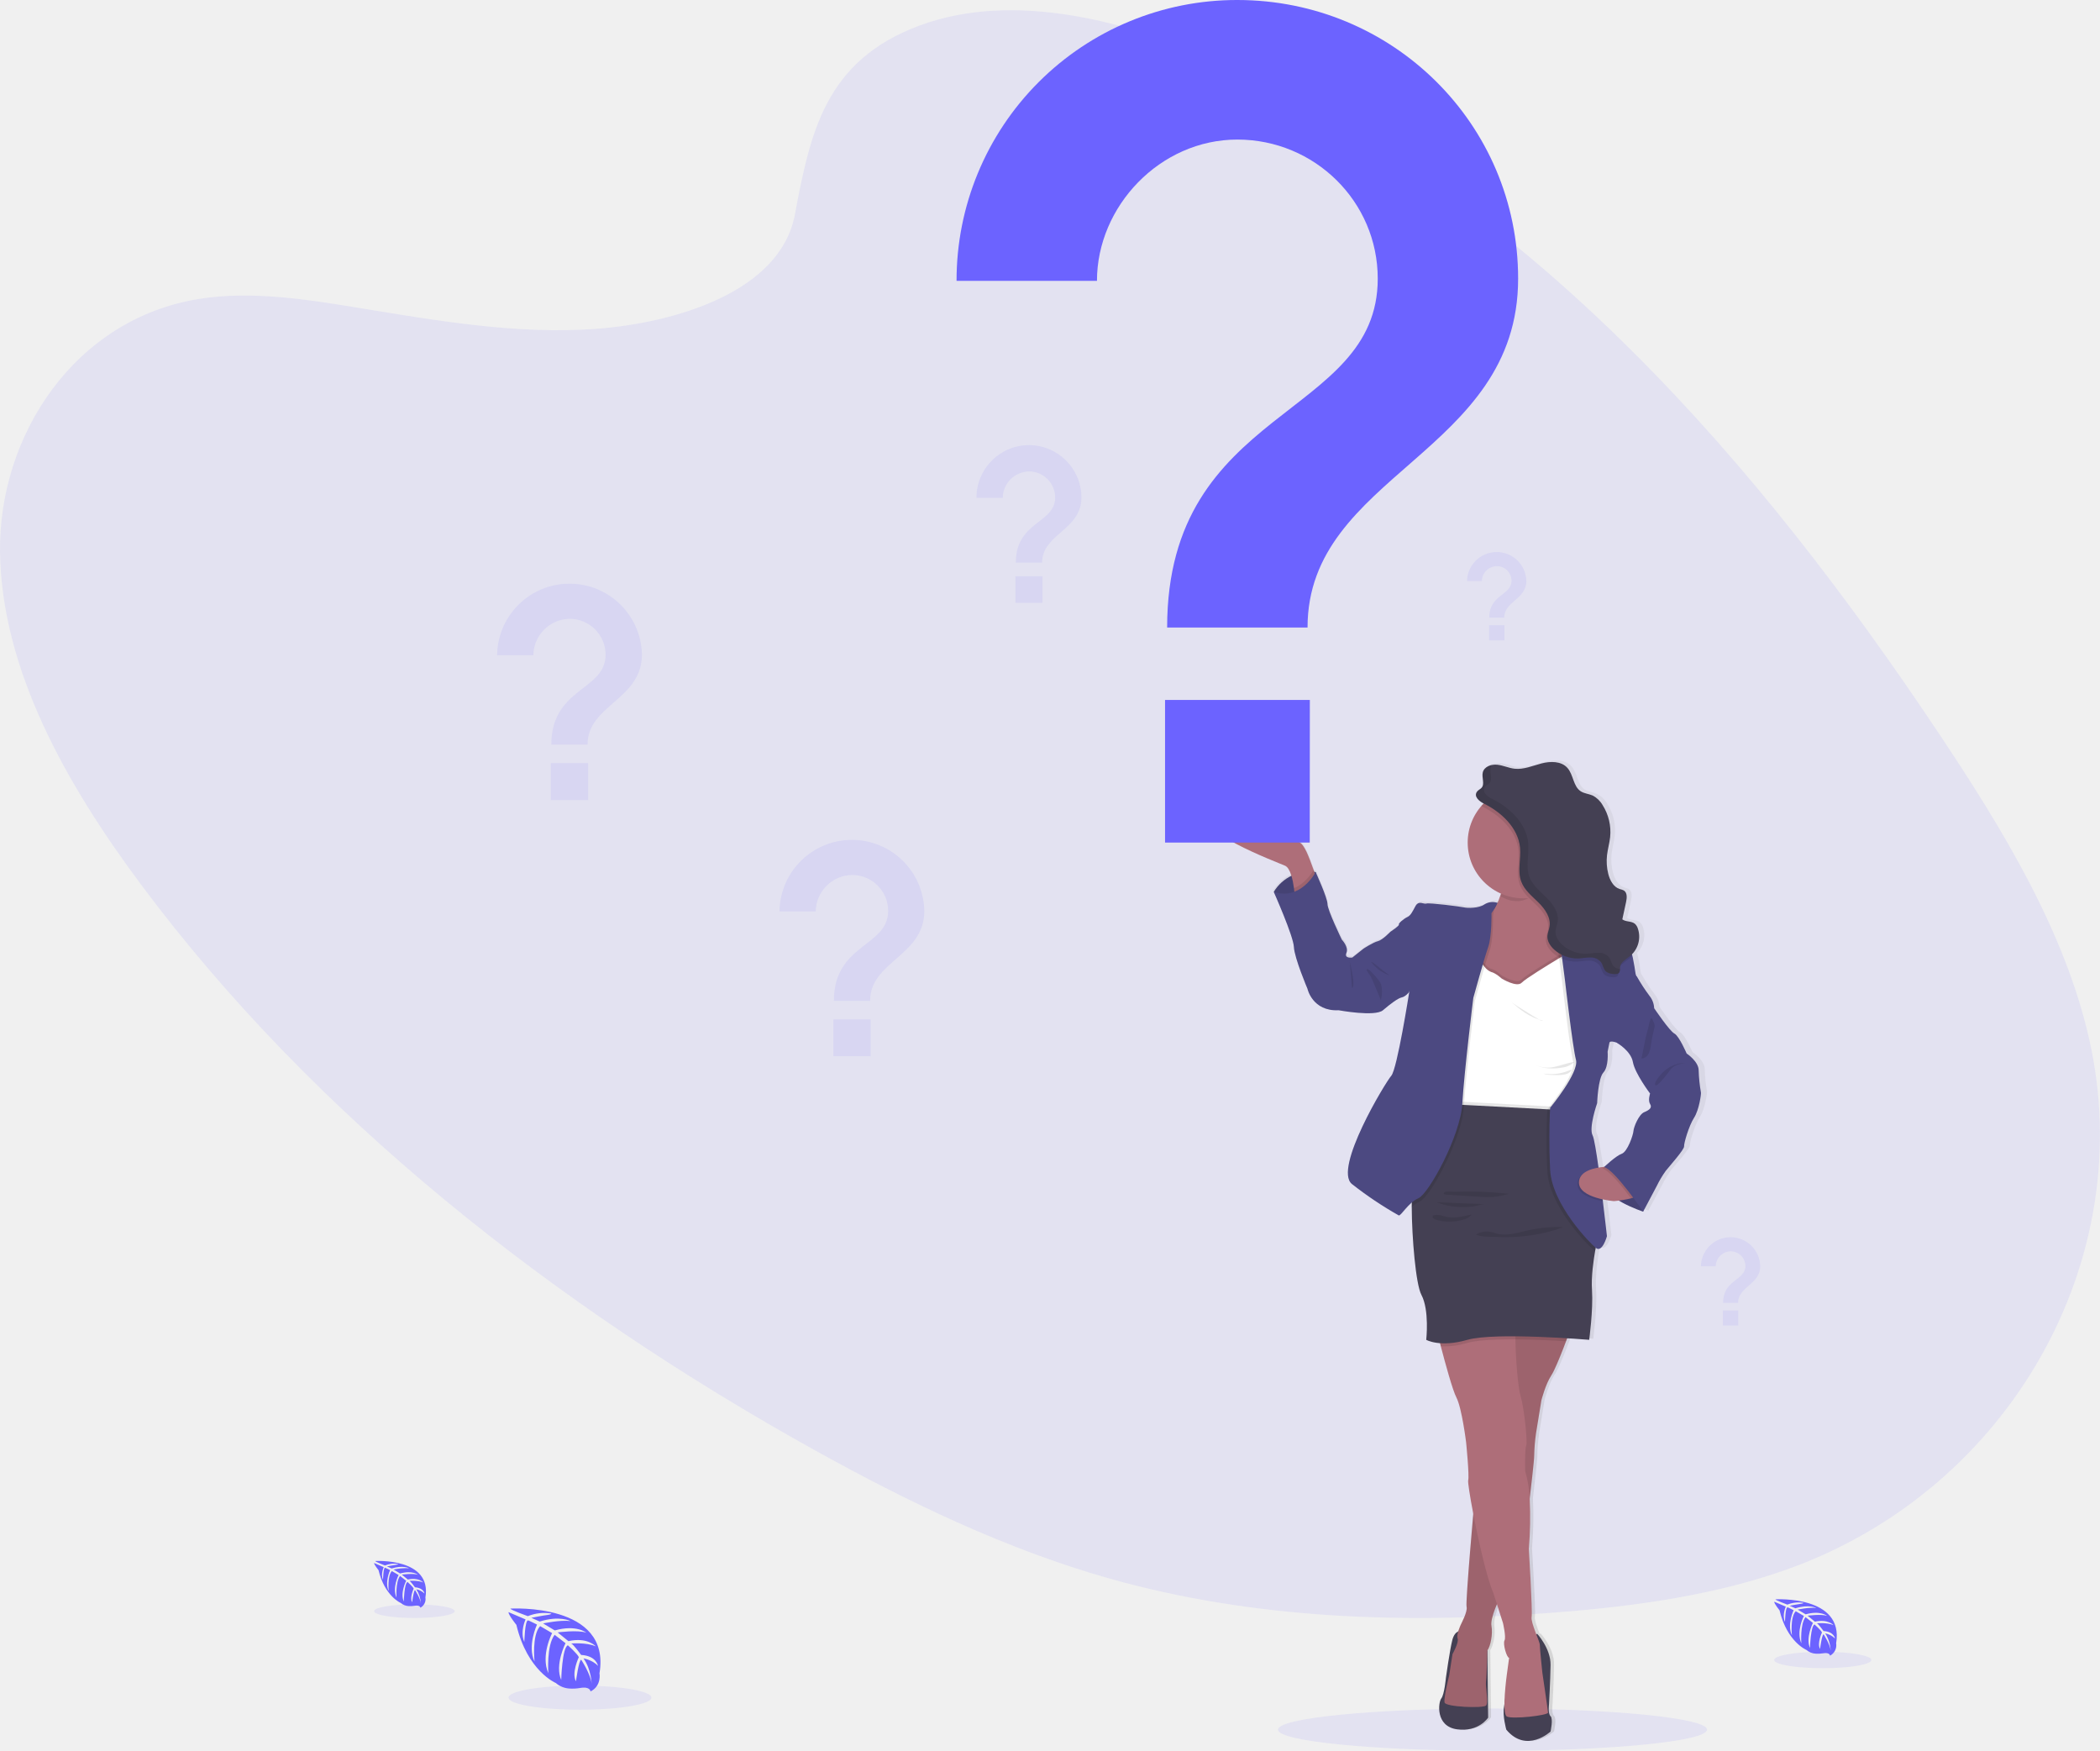
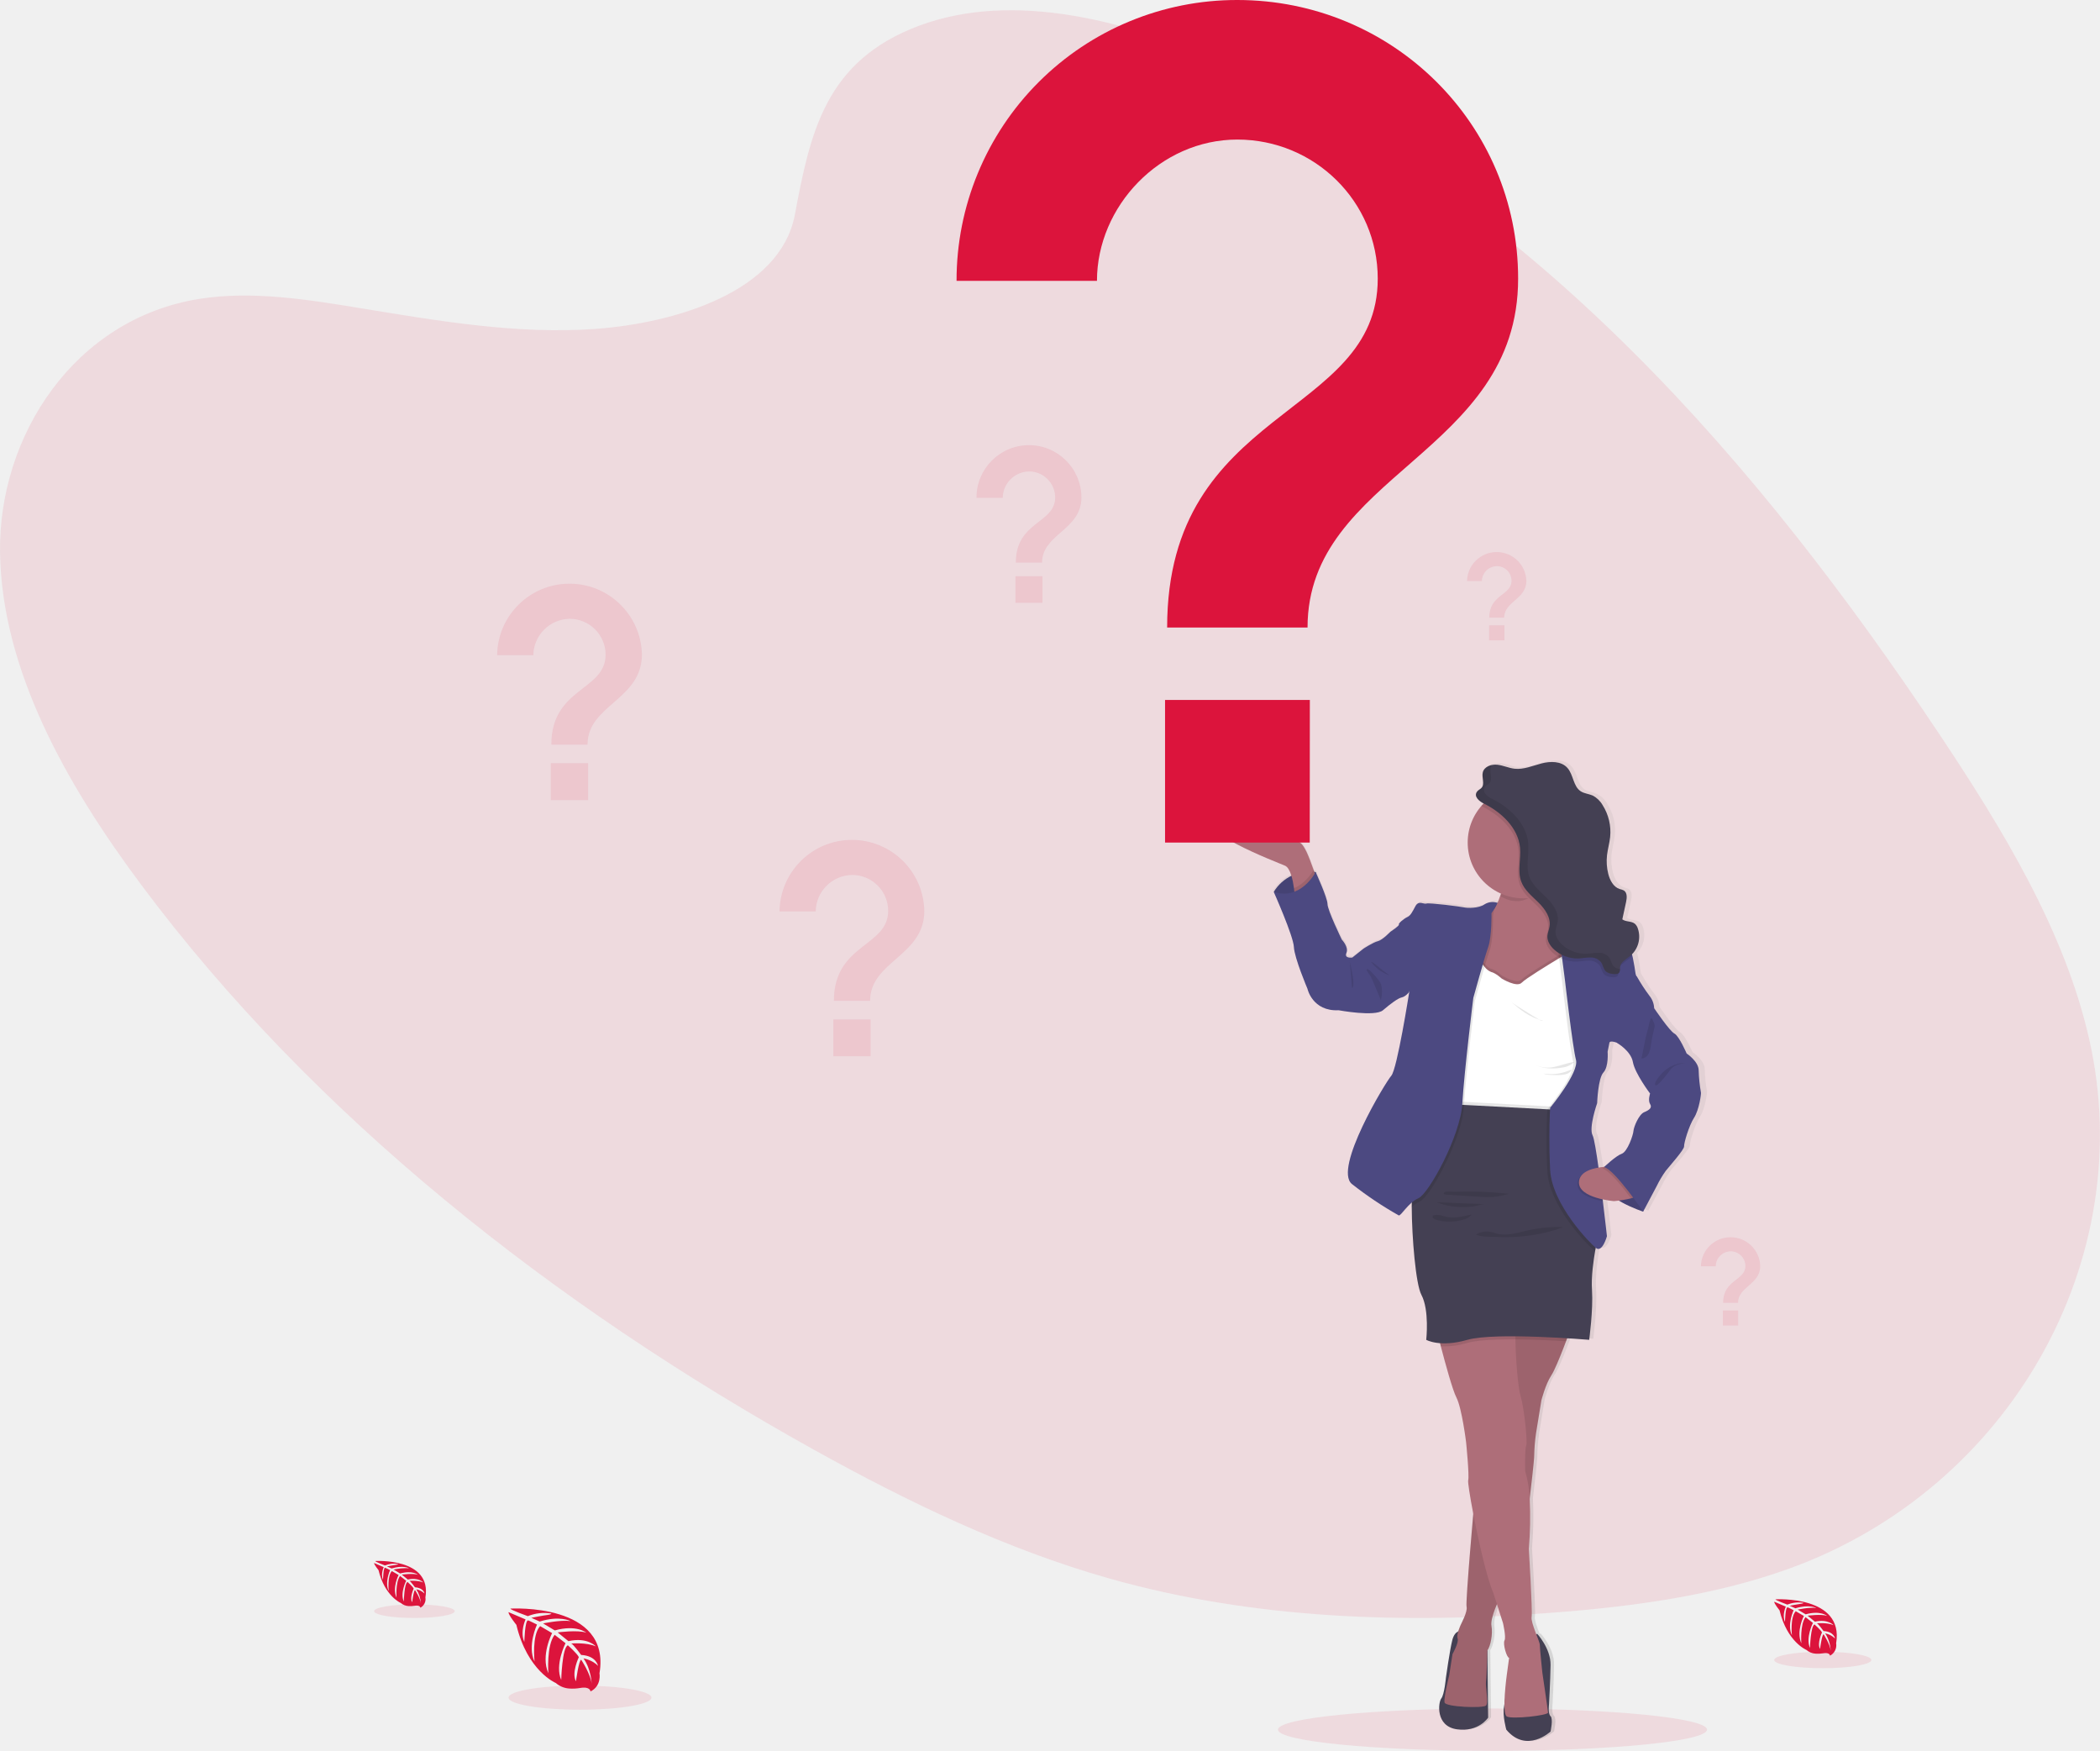
<svg xmlns="http://www.w3.org/2000/svg" id="869a981d-5394-490d-9104-6940aaebaf2b" data-name="Layer 1" width="1003.92" height="836.78" viewBox="0 0 1003.92 836.78">
  <defs>
    <linearGradient id="aaa84376-7da2-49a5-964f-b58018dda0eb" x1="795.24" y1="863.66" x2="795.24" y2="394.91" gradientUnits="userSpaceOnUse">
      <stop offset="0" stop-color="gray" stop-opacity="0.25" />
      <stop offset="0.54" stop-color="gray" stop-opacity="0.12" />
      <stop offset="1" stop-color="gray" stop-opacity="0.1" />
    </linearGradient>
  </defs>
-   <ellipse cx="713.5" cy="826.66" rx="102.56" ry="10.11" fill="#6c63ff" opacity="0.1" />
-   <path d="M537.57,43.85c45.17-16.79,100.16-2.35,147.12,18.71C832.18,128.72,939.63,254.31,1025,382.26c30.91,46.33,60.27,94.7,71.89,146.42,23.66,105.27-38.05,214.25-143,252.44-35.69,13-74.9,18.33-114.17,21.3-69.83,5.29-142.13,3.19-211.4-16.4-49.4-14-96.13-36.52-140.95-61.4C362.2,655.1,247.89,564.82,165.58,454.54c-36.1-48.37-66.64-102.9-67.52-158.71s35.49-111.89,95.33-121.38c24.74-3.92,50.91.16,76.44,4.36,37.59,6.19,75.69,12.7,112.85,10C421.07,186,471,171,478,134.35,485.41,95,492.46,60.62,537.57,43.85Z" transform="translate(-98.04 -31.61)" fill="#6c63ff" opacity="0.1" />
-   <path d="M342.06,800.42s48.26-2.91,42.57,30.91c0,0,1.13,6-4.29,8.69,0,0-.08-2.51-4.95-1.66a21.8,21.8,0,0,1-5.24.26,10.93,10.93,0,0,1-6.41-2.65h0s-13.57-5.6-18.84-27.78c0,0-3.91-4.83-3.75-6.08l8.14,3.48s-2.78,5.88-.59,10.76c0,0,.26-10.54,1.83-10.3.31.05,4.23,2,4.23,2s-4.79,10.23-1.18,17.67c0,0-1.37-12.61,2.67-16.93l5.74,3.35s-5.6,10.57-1.8,19.19c0,0-1-13.23,3-18.38l5.2,4s-5.26,10.42-2.05,17.58c0,0,.41-15.41,3.17-16.57,0,0,4.55,4,5.24,5.66,0,0-3.6,7.56-1.37,11.55,0,0,1.37-10.26,2.5-10.31,0,0,4.52,6.8,5,11.46,0,0-.2-6.93-3.91-12.11,0,0,4.38.75,6.94,3.59,0,0-.71-4.81-8.05-5.23,0,0-3.74-5.15-4.75-5.47,0,0,7.31-.61,11.74,1.36,0,0-3.9-4.54-13.08-2.48l-5.13-4.18s9.63-1.32,13.7.14c0,0-4.69-4-15.08-1.09l-5.58-3.34s8.2-1.77,13.09-1.13c0,0-5.16-2.78-14.73.23l-4-1.79s6-1.18,7.77-1.37,1.85-.67,1.85-.67a20.82,20.82,0,0,0-11.29,1.25S341.91,801,342.06,800.42Z" transform="translate(-98.04 -31.61)" fill="#6c63ff" />
-   <ellipse cx="277.26" cy="811.36" rx="34.16" ry="5.77" fill="#6c63ff" opacity="0.1" />
-   <path d="M277.41,777.67s27.21-1.64,24,17.43A4.63,4.63,0,0,1,299,800s-.05-1.41-2.79-.93a12.13,12.13,0,0,1-2.95.14,6.06,6.06,0,0,1-3.62-1.49h0S282,794.55,279,782.05c0,0-2.2-2.73-2.12-3.43l4.6,2s-1.57,3.32-.34,6.07c0,0,.15-5.95,1-5.81.18,0,2.39,1.15,2.39,1.15s-2.7,5.77-.66,10c0,0-.78-7.11,1.5-9.55l3.23,1.89s-3.15,6-1,10.82c0,0-.55-7.46,1.69-10.36l2.93,2.28s-3,5.87-1.15,9.91c0,0,.23-8.69,1.79-9.34,0,0,2.56,2.26,2.95,3.19,0,0-2,4.26-.77,6.51,0,0,.77-5.78,1.41-5.81,0,0,2.55,3.83,2.81,6.46a14,14,0,0,0-2.2-6.83,7.63,7.63,0,0,1,3.91,2s-.39-2.71-4.54-2.95c0,0-2.11-2.91-2.67-3.08,0,0,4.12-.35,6.62.76,0,0-2.2-2.56-7.38-1.4l-2.89-2.36s5.43-.74,7.73.08c0,0-2.65-2.26-8.51-.61l-3.14-1.89a28.57,28.57,0,0,1,7.37-.63s-2.9-1.57-8.3.13l-2.25-1s3.39-.67,4.38-.77,1.05-.38,1.05-.38a11.79,11.79,0,0,0-6.37.71S277.33,778,277.41,777.67Z" transform="translate(-98.04 -31.61)" fill="#6c63ff" />
-   <ellipse cx="198.11" cy="770.04" rx="19.26" ry="3.26" fill="#6c63ff" opacity="0.1" />
-   <path d="M946.82,796s32.85-2,29,21a5.64,5.64,0,0,1-2.92,5.92s-.06-1.71-3.37-1.13a14.81,14.81,0,0,1-3.57.17,7.35,7.35,0,0,1-4.36-1.8h0s-9.24-3.81-12.83-18.91c0,0-2.66-3.29-2.55-4.13l5.54,2.36s-1.89,4-.4,7.33c0,0,.18-7.18,1.24-7,.22,0,2.88,1.38,2.88,1.38s-3.26,7-.8,12c0,0-.93-8.58,1.82-11.52l3.9,2.27s-3.81,7.2-1.22,13.07c0,0-.67-9,2-12.51l3.54,2.76s-3.58,7.09-1.4,12c0,0,.29-10.48,2.17-11.28,0,0,3.09,2.73,3.56,3.85,0,0-2.45,5.15-.93,7.87,0,0,.93-7,1.7-7,0,0,3.08,4.63,3.4,7.8a16.81,16.81,0,0,0-2.65-8.24,9.29,9.29,0,0,1,4.72,2.44s-.48-3.27-5.49-3.56c0,0-2.54-3.51-3.22-3.72,0,0,5-.42,8,.92,0,0-2.66-3.08-8.91-1.68l-3.49-2.85s6.55-.9,9.33.09c0,0-3.2-2.73-10.27-.74l-3.8-2.27s5.58-1.2,8.91-.77c0,0-3.51-1.89-10,.16l-2.72-1.22s4.09-.81,5.29-.93,1.26-.46,1.26-.46a14.2,14.2,0,0,0-7.68.85S946.72,796.38,946.82,796Z" transform="translate(-98.04 -31.61)" fill="#6c63ff" />
-   <ellipse cx="871.4" cy="793.36" rx="23.25" ry="3.93" fill="#6c63ff" opacity="0.1" />
+   <ellipse cx="713.5" cy="826.66" rx="102.56" ry="10.11" fill="crimson" opacity="0.1" />
+   <path d="M537.57,43.85c45.17-16.79,100.16-2.35,147.12,18.71C832.18,128.72,939.63,254.31,1025,382.26c30.91,46.33,60.27,94.7,71.89,146.42,23.66,105.27-38.05,214.25-143,252.44-35.69,13-74.9,18.33-114.17,21.3-69.83,5.29-142.13,3.19-211.4-16.4-49.4-14-96.13-36.52-140.95-61.4C362.2,655.1,247.89,564.82,165.58,454.54c-36.1-48.37-66.64-102.9-67.52-158.71s35.49-111.89,95.33-121.38c24.74-3.92,50.91.16,76.44,4.36,37.59,6.19,75.69,12.7,112.85,10C421.07,186,471,171,478,134.35,485.41,95,492.46,60.62,537.57,43.85Z" transform="translate(-98.04 -31.61)" fill="crimson" opacity="0.1" />
+   <path d="M342.06,800.42s48.26-2.91,42.57,30.91c0,0,1.13,6-4.29,8.69,0,0-.08-2.51-4.95-1.66a21.8,21.8,0,0,1-5.24.26,10.93,10.93,0,0,1-6.41-2.65h0s-13.57-5.6-18.84-27.78c0,0-3.91-4.83-3.75-6.08l8.14,3.48s-2.78,5.88-.59,10.76c0,0,.26-10.54,1.83-10.3.31.05,4.23,2,4.23,2s-4.79,10.23-1.18,17.67c0,0-1.37-12.61,2.67-16.93l5.74,3.35s-5.6,10.57-1.8,19.19c0,0-1-13.23,3-18.38l5.2,4s-5.26,10.42-2.05,17.58c0,0,.41-15.41,3.17-16.57,0,0,4.55,4,5.24,5.66,0,0-3.6,7.56-1.37,11.55,0,0,1.37-10.26,2.5-10.31,0,0,4.52,6.8,5,11.46,0,0-.2-6.93-3.91-12.11,0,0,4.38.75,6.94,3.59,0,0-.71-4.81-8.05-5.23,0,0-3.74-5.15-4.75-5.47,0,0,7.31-.61,11.74,1.36,0,0-3.9-4.54-13.08-2.48l-5.13-4.18s9.63-1.32,13.7.14c0,0-4.69-4-15.08-1.09l-5.58-3.34s8.2-1.77,13.09-1.13c0,0-5.16-2.78-14.73.23l-4-1.79s6-1.18,7.77-1.37,1.85-.67,1.85-.67a20.82,20.82,0,0,0-11.29,1.25S341.91,801,342.06,800.42Z" transform="translate(-98.04 -31.61)" fill="crimson" />
+   <ellipse cx="277.26" cy="811.36" rx="34.16" ry="5.77" fill="crimson" opacity="0.1" />
+   <path d="M277.41,777.67s27.21-1.64,24,17.43A4.63,4.63,0,0,1,299,800s-.05-1.41-2.79-.93a12.13,12.13,0,0,1-2.95.14,6.06,6.06,0,0,1-3.62-1.49h0S282,794.55,279,782.05c0,0-2.2-2.73-2.12-3.43l4.6,2s-1.57,3.32-.34,6.07c0,0,.15-5.95,1-5.81.18,0,2.39,1.15,2.39,1.15s-2.7,5.77-.66,10c0,0-.78-7.11,1.5-9.55l3.23,1.89s-3.15,6-1,10.82c0,0-.55-7.46,1.69-10.36l2.93,2.28s-3,5.87-1.15,9.91c0,0,.23-8.69,1.79-9.34,0,0,2.56,2.26,2.95,3.19,0,0-2,4.26-.77,6.51,0,0,.77-5.78,1.41-5.81,0,0,2.55,3.83,2.81,6.46a14,14,0,0,0-2.2-6.83,7.63,7.63,0,0,1,3.91,2s-.39-2.71-4.54-2.95c0,0-2.11-2.91-2.67-3.08,0,0,4.12-.35,6.62.76,0,0-2.2-2.56-7.38-1.4l-2.89-2.36s5.43-.74,7.73.08c0,0-2.65-2.26-8.51-.61l-3.14-1.89a28.57,28.57,0,0,1,7.37-.63s-2.9-1.57-8.3.13l-2.25-1s3.39-.67,4.38-.77,1.05-.38,1.05-.38a11.79,11.79,0,0,0-6.37.71S277.33,778,277.41,777.67Z" transform="translate(-98.04 -31.61)" fill="crimson" />
+   <ellipse cx="198.11" cy="770.04" rx="19.26" ry="3.26" fill="crimson" opacity="0.1" />
+   <path d="M946.82,796s32.85-2,29,21a5.64,5.64,0,0,1-2.92,5.92s-.06-1.71-3.37-1.13a14.81,14.81,0,0,1-3.57.17,7.35,7.35,0,0,1-4.36-1.8h0s-9.24-3.81-12.83-18.91c0,0-2.66-3.29-2.55-4.13l5.54,2.36s-1.89,4-.4,7.33c0,0,.18-7.18,1.24-7,.22,0,2.88,1.38,2.88,1.38s-3.26,7-.8,12c0,0-.93-8.58,1.82-11.52l3.9,2.27s-3.81,7.2-1.22,13.07c0,0-.67-9,2-12.51l3.54,2.76s-3.58,7.09-1.4,12c0,0,.29-10.48,2.17-11.28,0,0,3.09,2.73,3.56,3.85,0,0-2.45,5.15-.93,7.87,0,0,.93-7,1.7-7,0,0,3.08,4.63,3.4,7.8a16.81,16.81,0,0,0-2.65-8.24,9.29,9.29,0,0,1,4.72,2.44s-.48-3.27-5.49-3.56c0,0-2.54-3.51-3.22-3.72,0,0,5-.42,8,.92,0,0-2.66-3.08-8.91-1.68l-3.49-2.85s6.55-.9,9.33.09c0,0-3.2-2.73-10.27-.74l-3.8-2.27s5.58-1.2,8.91-.77c0,0-3.51-1.89-10,.16l-2.72-1.22s4.09-.81,5.29-.93,1.26-.46,1.26-.46a14.2,14.2,0,0,0-7.68.85S946.72,796.38,946.82,796Z" transform="translate(-98.04 -31.61)" fill="crimson" />
+   <ellipse cx="871.4" cy="793.36" rx="23.25" ry="3.93" fill="crimson" opacity="0.1" />
  <path d="M914.09,553.23A71.34,71.34,0,0,1,913,542.57c0-4.29-5.83-8.09-5.83-8.09s-3.6-8.33-6-9.56-9.81-12.13-9.81-12.13a9.91,9.91,0,0,0-2.23-5.88,84.52,84.52,0,0,1-6.07-9.16,0,0,0,0,1,0,0c-1-1.22-.5-2.08-2-9.19-.08-.37-.17-.73-.28-1.07,0-.16-.1-.3-.16-.46a12,12,0,0,0,2.83-12.43,5,5,0,0,0-1.42-2.2c-1.69-1.38-4.39-.81-6.13-2.12l1.85-8.18c.44-2,.67-4.53-1.08-5.61a9.08,9.08,0,0,0-2.06-.69c-3-1-4.74-4.17-5.52-7.22a24.74,24.74,0,0,1-.6-9c.34-2.9,1.19-5.72,1.5-8.63a23.7,23.7,0,0,0-3.67-15.34,11.81,11.81,0,0,0-4.85-4.58c-1.85-.83-4-1-5.73-2-3.72-2.37-3.53-8-6.5-11.23s-8.23-3.22-12.56-2.11-8.64,3-13.08,2.53c-2.86-.32-5.54-1.62-8.41-1.92a8.86,8.86,0,0,0-2.46.11l0-.09c-2.12.38-4.07,1.56-4.57,3.57a5.45,5.45,0,0,0-.14,1.46c0,1.17.28,2.39.3,3.51a3.34,3.34,0,0,1-.81,2.47c-.57.61-1.41.93-2,1.56a2.5,2.5,0,0,0-.73,1.84c0,1.78,2.22,3.35,3.71,4.07l.06,0c-.4.4-.8.82-1.17,1.25a26.34,26.34,0,0,0-6.62,17.49A26.7,26.7,0,0,0,817,457.92l-.21.65a37.31,37.31,0,0,1-1.47,3.78,7.49,7.49,0,0,0-6.28.7c-2.86,2-8.45,1.84-9.94,1.47s-17-2.33-18.25-1.84-3.72-1.71-5.33,1.23-2.36,4.53-4,5.27-4.47,3.06-4.09,3.55-4.1,3.43-4.1,3.43-3.85,4-6.08,4.53-6.95,3.56-6.95,3.56l-5.47,4.28s-4.09.62-2.85-2.2-2.24-6.37-2.24-6.37-6.95-14.09-6.95-17-5.71-15.32-5.71-15.32l-.7-.07-.32-.91c-1.05-2.95-2.41-6.57-3.45-8.69-2-4.05-3.23-4.47-3.23-4.47s-24.08-18.08-39.72-12.57,28.55,21.93,32.52,23.65c1.39.6,2.39,2.54,3.09,4.81a20.58,20.58,0,0,0-8.55,7.69s9.56,21.19,9.81,26.46,6.58,20,6.58,20,2.36,10.91,15.14,10.29c0,0,17.63,3.24,21.48,0s7.32-5.78,9.19-6.15a7.25,7.25,0,0,0,3.47-2.45s-5.83,36.75-8.69,39.94S735.57,589.62,744.64,597A181.21,181.21,0,0,0,767.35,612c.77.38,3.08-3.47,6.38-6.2,0,.69,0,1.39,0,2.13.06,14.68,2,37,4.68,42,4,7.35,2.36,21.56,2.36,21.56a17,17,0,0,0,6.71,1.61c.12.48.26,1,.39,1.5,2.19,8.27,5.74,21.06,7.55,24.46,2.73,5.15,4.71,21.45,4.71,21.45s1.62,16,1,18.25c-.24.85.81,7.51,2.46,16h0c-1,11.49-2.9,33.64-3.22,41.65v0c0,.15,0,.3,0,.44v.14a2.44,2.44,0,0,1,0,.27c0,.18,0,.34,0,.49v0a7.48,7.48,0,0,0,.06,1.51,4.9,4.9,0,0,1-.17,2.28,39.82,39.82,0,0,1-2.69,6.42,30.57,30.57,0,0,0-1.2,3.1c-1,.44-2.22,1.51-2.9,4.12-1.24,4.78-3.1,18-3.1,18s-.75,8.09-2.23,9.93-3,13.35,7.57,14.82,15.14-5.6,15.14-5.6l-.37-32.08v-.06a4.86,4.86,0,0,0,.55-.87l0-.08c.07-.15.15-.31.22-.49l.09-.24.16-.39a.57.57,0,0,1,0-.14,21.2,21.2,0,0,0,.9-9.55l0-.16,0-.25c0-.08,0-.17,0-.25v-.5c0-.06,0-.13,0-.19q0-.32.06-.66s0-.08,0-.12l.06-.39,0-.17c0-.13,0-.26.08-.4a.44.44,0,0,1,0-.1c.1-.46.22-1,.35-1.44l0-.11.15-.48v0c.15-.51.32-1,.5-1.54l0-.1c0-.16.11-.32.17-.47l0-.06c.18-.49.37-1,.55-1.42l.05-.13.16-.4.05-.12.38-.89h0l2.93,9.05s1.62,6.74.75,8.33,1,8.21,2.23,8.33l-1.15,8.33a127.4,127.4,0,0,0-1.11,13.85c-.08.53-.16,1-.22,1.32-.8,4.27,1.12,10.89,1.12,10.89,9.8,11.59,21.48.9,21.48.9s1.36-6.13,0-7.35-.75-5.64-.75-5.64.62-10.91.74-18.87-6.51-15-6.51-15l-.37.33c-1.21-3.12-2.59-6.76-2.3-8.39.5-2.82-1.37-32.59-1.37-32.59a176.54,176.54,0,0,0,.44-24h0c.16-1.35.31-2.68.46-4,.75-6.4,1.36-11.87,1.6-14.74v0l0-.34c.06-.77.09-1.32.08-1.58,0-1,0-2.14.1-3.39.23-3.44.77-7.27.77-7.27l2.6-15.81s2-7.72,4.85-12l.34-.54v0c.11-.19.22-.4.34-.62l.05-.09c.11-.21.23-.43.34-.66l.05-.09c.4-.79.83-1.7,1.28-2.7,0-.08.07-.15.1-.23l.34-.76c0-.1.08-.2.13-.3s.21-.51.32-.76a2.88,2.88,0,0,0,.13-.31c.13-.3.27-.61.4-.93l.19-.46c.09-.23.19-.46.29-.69l.24-.61c.07-.15.13-.3.19-.45l.27-.69c0-.1.09-.21.13-.31.71-1.77,1.39-3.52,2-5.11h0c.19-.5.38-1,.55-1.44,6.36.39,10.68.74,10.68.74s2-14.33,1.36-23.76c-.42-6.44.78-14.54,1.57-19,.09-.49.17-.93.25-1.33l.17.14c3.11,2.45,5.34-5.64,5.34-5.64s-.84-7.55-2-16.7l-.12-.91a47,47,0,0,0,5.43.83s1-.09,2.37-.26A65.61,65.61,0,0,0,886,610.2L892.61,598a49.64,49.64,0,0,1,4.35-7.23c2-2.45,9.06-10.29,8.94-11.76s2.36-9.93,4.84-13.73S914.21,553.84,914.09,553.23Zm-27.56,9.31c-2.61,1.1-5.09,7.23-5.21,9.07s-2.86,9.92-5.71,10.9c-2.63.9-7.65,5.52-8.45,6.26-.82.07-1.75.18-2.72.34-1.09-7.73-2.17-14.13-2.86-15.42-2-3.68,2.19-15.44,2.19-15.44s.41-11.88,3-14.7,2-9.93,2-9.93.62-2.94.87-4.28,3.69,0,3.72,0h0s6.7,3.67,7.7,9.18,8.32,15.07,8.32,15.07-1.12,3.31,0,5S889.14,561.44,886.53,562.54Z" transform="translate(-98.04 -31.61)" fill="url(#aaa84376-7da2-49a5-964f-b58018dda0eb)" />
  <path d="M707,457.83A20,20,0,0,1,727,448.41v14.31h-8.69L711.51,461Z" transform="translate(-98.04 -31.61)" fill="#4c4981" />
  <path d="M707,457.83A20,20,0,0,1,727,448.41v14.31h-8.69L711.51,461Z" transform="translate(-98.04 -31.61)" opacity="0.1" />
  <path d="M727.65,452.2,717,459.66s-.09-1.49-.36-3.53c-.53-3.86-1.72-9.65-4.29-10.77-3.91-1.72-47.44-18.1-32-23.61s39.13,12.55,39.13,12.55,1.22.42,3.17,4.45c1,2.12,2.37,5.73,3.4,8.68C727,450.09,727.65,452.2,727.65,452.2Z" transform="translate(-98.04 -31.61)" fill="#ae6e79" />
  <polygon points="714.69 432.08 715.9 431.51 719.3 435.39 716.52 441.32 711.78 439.42 712.88 434.68 714.69 432.08" fill="#4c4981" />
  <path d="M796.62,811s-3.06-.36-4.28,4.41-3.06,18-3.06,18-.73,8.07-2.2,9.91-2.93,13.33,7.46,14.79,14.92-5.59,14.92-5.59l-.37-32.07Z" transform="translate(-98.04 -31.61)" fill="#444053" />
  <path d="M832.88,812.44s6.54,7,6.42,14.94-.74,18.83-.74,18.83-.6,4.41.74,5.63,0,7.34,0,7.34-11.5,10.67-21.16-.9c0,0-1.88-6.61-1.1-10.87S820,824,820,824Z" transform="translate(-98.04 -31.61)" fill="#444053" />
  <path d="M849.08,666.21s-6.6,18.46-9.42,22.74-4.76,12-4.76,12l-2.57,15.77a88,88,0,0,0-.86,10.64c.12,3.55-6.36,55.27-6.36,55.27l-10.27,13.09s-4.52,9.17-3.79,13-.49,9.91-2,11.74c0,0-.24,12-.61,14.67s1.35,10.28,0,11.62-19.32.74-19.81-1.47,2.2-12.84,2.2-12.84l1.59-10.27s3.18-5.62,2.45-7.46,1.34-6.11,1.46-6.48,3.43-6.36,2.82-8.68S803,747.89,803,747.89l12.59-88.41Z" transform="translate(-98.04 -31.61)" fill="#ae6e79" />
  <path d="M849.08,666.21s-1,2.78-2.37,6.43c-2.18,5.76-5.32,13.69-7.05,16.31-2.81,4.28-4.77,12-4.77,12l-2.57,15.78a88.68,88.68,0,0,0-.85,10.64c0,1.4-.94,10.33-2.14,20.62-1.85,15.73-4.22,34.65-4.22,34.65l-10.27,13.09s-.52,1-1.17,2.58c-1.29,3-3.11,7.87-2.62,10.38.73,3.79-.49,9.9-2,11.74,0,0-.25,12-.61,14.67s1.35,10.27,0,11.62-19.32.74-19.81-1.46,2.2-12.84,2.2-12.84l1.59-10.28s3.18-5.62,2.44-7.46,1.35-6.11,1.47-6.48,3.43-6.36,2.82-8.68c-.47-1.77,2-30.74,3.15-44.48.39-4.32.64-7.13.64-7.13l10.83-76.06.88-6.13.88-6.22Z" transform="translate(-98.04 -31.61)" opacity="0.1" />
  <path d="M838.08,850.12c.11,1.35-17.25,3.31-19.73,1.84s0-19.69,0-19.69l1.13-8.31c-1.21-.13-3.05-6.73-2.2-8.32s-.73-8.31-.73-8.31l-2.88-9-1.76-5.51c-2.86-6.31-7-24.31-9.57-37.75-1.62-8.44-2.65-15.09-2.42-15.94.61-2.2-1-18.22-1-18.22s-2-16.27-4.64-21.4c-1.79-3.4-5.28-16.17-7.44-24.41-1.1-4.23-1.86-7.27-1.86-7.27s18.48-1.55,29.69-2.09c5.15-.25,8.77-.28,8.35.14s-.53,2.66-.51,5.9c.05,8.39,1.22,23.15,2.46,27.12,1.71,5.5,3.42,22,2.69,23.6s-.49,12.23-.49,12.23A55,55,0,0,1,829.33,748a179.39,179.39,0,0,1-.42,23.89s1.83,29.72,1.34,32.53,3.91,11.62,3.91,13.33,1.22,13.33,1.22,13.33S838,848.78,838.08,850.12Z" transform="translate(-98.04 -31.61)" fill="#ae6e79" />
  <path d="M847.73,492.92l-2.1,2.27-1.37,1.48-8,8.6-20.67,2.33-11-2.94-2.72-.73s0-5.52.49-12.14c.7-8.49,2.37-18.8,6.36-21.61a15.89,15.89,0,0,0,4.65-5.89,33.18,33.18,0,0,0,2-4.94c.08-.22.14-.43.21-.65a55.22,55.22,0,0,0,1.94-9.07s2.64-1.46,6.31-3.16c9.57-4.47,26.1-10.64,20.35,3.16a54,54,0,0,0-2.16,6.2c-.09.31-.17.62-.24.92-1.92,7.68-.65,12.34.78,14.91h0a9.33,9.33,0,0,0,.83,1.27,6.67,6.67,0,0,0,1.39,1.41l2.38,15.11.2,1.25Z" transform="translate(-98.04 -31.61)" fill="#ae6e79" />
  <path d="M844.19,450.37c-1.09,2.62.53-2.14,0,0-4.36,3.1-14.63,11.93-20.4,11.93-3.9,0-5.07-.71-8.41-2.22a54.56,54.56,0,0,0,2.15-9.71S852.14,431.29,844.19,450.37Z" transform="translate(-98.04 -31.61)" opacity="0.1" />
  <path d="M853,434.3a26.68,26.68,0,0,1-23.87,26.51c-.92.09-1.85.15-2.79.15A26.66,26.66,0,1,1,853,434.3Z" transform="translate(-98.04 -31.61)" fill="#ae6e79" />
  <path d="M856.79,552.48l-3.8,9.91s-3.09.13-7.91.28c-16.27.52-52.12,1.18-53.72-3a10.63,10.63,0,0,1-.56-3.29c-.21-6.37,2.76-16.15,2.76-16.15s1.71-19.57,1.71-20.42-1.47-14.56-1.47-14.56l2.94-11,8.19-5.75s3.67,5.63,5.87,6.11,5.14,3.19,5.14,3.19,7.21,4.4,9.54,1.95,20.42-13.21,20.42-13.21l9.54,10.52Z" transform="translate(-98.04 -31.61)" opacity="0.1" />
  <path d="M856.79,554l-3.8,9.9s-3.09.14-7.91.29h-.47c-2.08.07-4.46.14-7,.19-12.93.3-30.74.38-40.05-1-3.5-.5-5.79-1.22-6.17-2.2a8.83,8.83,0,0,1-.44-1.82c-.06-.46-.1-1-.12-1.47-.21-6.37,2.76-16.15,2.76-16.15s1.71-19.57,1.71-20.42-1.47-14.56-1.47-14.56l2.94-11,5.63-3.94,2.56-1.8a38.37,38.37,0,0,0,2.81,3.7,7.48,7.48,0,0,0,3.06,2.41c2.21.49,5.14,3.19,5.14,3.19s7.21,4.4,9.54,1.95c1.77-1.87,12.77-8.6,17.85-11.67,1.56-.95,2.57-1.54,2.57-1.54l1.28,1.42,8.26,9.1Z" transform="translate(-98.04 -31.61)" fill="#fff" />
  <path d="M727.65,452.2,717,459.66s-.09-1.49-.36-3.53c5.26-2.22,8.46-7.13,9.38-8.7C727,450.09,727.65,452.2,727.65,452.2Z" transform="translate(-98.04 -31.61)" opacity="0.1" />
  <path d="M765.07,477.52l-2.32-.62s-3.8,4-6,4.53-6.84,3.54-6.84,3.54l-5.39,4.28s-4,.62-2.81-2.2-2.2-6.36-2.2-6.36-6.85-14.06-6.85-17S727,448.41,727,448.41s-7.1,13.82-20.06,9.42c0,0,9.42,21.15,9.66,26.41s6.48,19.93,6.48,19.93,2.33,10.89,14.92,10.28c0,0,17.37,3.23,21.16,0s7.21-5.77,9-6.14,3.42-2.44,3.42-2.44V491.33Z" transform="translate(-98.04 -31.61)" fill="#4c4981" />
  <path d="M743.3,491.33s3.06,11.38,1.1,12.6Z" transform="translate(-98.04 -31.61)" opacity="0.1" />
  <path d="M845.08,564.14c-16.27.52-52.12,1.17-53.72-3a10.63,10.63,0,0,1-.56-3.29l53.15,2.8Z" transform="translate(-98.04 -31.61)" opacity="0.1" />
  <path d="M849.08,666.21s-1,2.78-2.37,6.43c-6.75-.41-15.69-.84-24.18-.9-3,0-5.94,0-8.72.1-5.9.18-11,.66-14.25,1.58a37.79,37.79,0,0,1-12.7,1.64c-1.1-4.23-1.86-7.27-1.86-7.27s18.48-1.55,29.69-2.09l.88-6.22Z" transform="translate(-98.04 -31.61)" opacity="0.1" />
  <path d="M863.39,621.45l-2.08,4.4s-.29,1.31-.66,3.39c-.78,4.48-2,12.56-1.54,19,.61,9.42-1.35,23.72-1.35,23.72s-45-3.79-58.2,0-19.7,0-19.7,0,1.6-14.18-2.32-21.52c-2.67-5-4.55-27.32-4.61-42,0-6.77.34-11.9,1.19-12.94,2.69-3.3,14.18-36.32,14.18-36.32l2.62.14,7,.37,39.8,2.1,6.25.33.66,2Z" transform="translate(-98.04 -31.61)" fill="#444053" />
  <path d="M883.2,606.77l.37,3.92s-19.71-6.42-18.71-14.31,0-7,0-7l15.84,1.34Z" transform="translate(-98.04 -31.61)" fill="#4c4981" />
  <path d="M883.2,606.77l.37,3.92s-19.71-6.42-18.71-14.31,0-7,0-7l15.84,1.34Z" transform="translate(-98.04 -31.61)" opacity="0.1" />
  <path d="M756.45,494.49a17.56,17.56,0,0,0,6.94,3.61,4.52,4.52,0,0,1-2-1c-1.41-1-2.75-2.09-4.11-3.15-1.1-.86-2.47-2.29-3.82-2.64A21.06,21.06,0,0,0,756.45,494.49Z" transform="translate(-98.04 -31.61)" opacity="0.1" />
  <path d="M756.75,499.64a8.83,8.83,0,0,1,1.52,2.41,14.57,14.57,0,0,1-.11,7.57L755,502c-.55-1.3-1.1-2.6-1.76-3.84-.29-.53-2.11-2.74-1.9-3.2C751.9,493.66,756.16,498.91,756.75,499.64Z" transform="translate(-98.04 -31.61)" opacity="0.1" />
  <path d="M844.92,541.84a10.18,10.18,0,0,0,5.75-2.69c-3.25.41-6.33,1.69-9.53,2.36a14.16,14.16,0,0,1-8.88-.82C835.94,542.49,841,542.55,844.92,541.84Z" transform="translate(-98.04 -31.61)" opacity="0.1" />
  <path d="M835.73,519.45a2.23,2.23,0,0,1-1.65-.41q-3.66-2.1-7.22-4.38c-2.31-1.49-5.1-3-7.07-4.88C824.64,514.16,829.16,517.86,835.73,519.45Z" transform="translate(-98.04 -31.61)" opacity="0.1" />
  <path d="M842.51,545.39a15.22,15.22,0,0,0,3.82-.31,5.12,5.12,0,0,0,3.14-2.06,1.8,1.8,0,0,0-1.33.21,22.44,22.44,0,0,1-12.28,1.47C837.85,545.55,840.4,545.38,842.51,545.39Z" transform="translate(-98.04 -31.61)" opacity="0.1" />
  <path d="M819.35,602.17a40.11,40.11,0,0,1-7.81,1.53,47.19,47.19,0,0,1-6.18-.12l-10-.63-5-.32c-.59,0-3,0-1.81-1.19.6-.58,3.94-.21,4.8-.24q2.49-.08,5-.09c3.31,0,6.63,0,9.94.2C812,601.49,815.65,601.77,819.35,602.17Z" transform="translate(-98.04 -31.61)" opacity="0.1" />
  <path d="M807.76,607.12c-1.7-.07-3.89.94-5.64,1.16a37.53,37.53,0,0,1-5.9.23,32.9,32.9,0,0,1-11.37-2.32C792.48,606.58,800.13,606.81,807.76,607.12Z" transform="translate(-98.04 -31.61)" opacity="0.1" />
  <path d="M786.34,612.36a16.35,16.35,0,0,1,2.18.6c4.22,1.2,8.71.14,13-.92-1.07,1.61-3,2.3-4.93,2.74a22.86,22.86,0,0,1-9.6.35c-1-.2-3.51-.56-4-1.6C782.17,612,785.4,612.21,786.34,612.36Z" transform="translate(-98.04 -31.61)" opacity="0.1" />
  <path d="M810,620.25a32.61,32.61,0,0,1,3.74,1c4.75,1.18,9.68-.44,14.45-1.53a67.27,67.27,0,0,1,17.49-1.62c-1.05,0-2.72.92-3.75,1.23-1.35.41-2.72.79-4.09,1.13-2.69.66-5.42,1.2-8.17,1.59a84,84,0,0,1-16.77.73c-2.56-.14-7,.12-9.19-1.17A10.13,10.13,0,0,1,810,620.25Z" transform="translate(-98.04 -31.61)" opacity="0.1" />
  <path d="M811.79,469.43s.24,11.26-1.59,16.4c-.58,1.6-1.48,4.55-2.46,7.86-1.07,3.67-2.24,7.78-3.14,11s-1.5,5.38-1.5,5.38-4.13,33.64-5.2,49.67c0,.28,0,.57-.06.84-.06.9-.16,1.84-.31,2.81-2.38,15.92-16.11,40.47-20.72,42.43a13.72,13.72,0,0,0-3.88,2.67c0-6.77.34-11.9,1.19-12.94,2.69-3.3,14.18-36.32,14.18-36.32l2.62.14c-.06-.46-.1-1-.12-1.47-.21-6.37,2.76-16.15,2.76-16.15s1.71-19.57,1.71-20.42-1.47-14.56-1.47-14.56l2.94-11,5.63-3.94c.7-8.49,2.37-18.8,6.36-21.61a15.89,15.89,0,0,0,4.65-5.89c.79.11-.65-.59-.65-.59Z" transform="translate(-98.04 -31.61)" opacity="0.1" />
  <path d="M813.94,463.12a7.28,7.28,0,0,0-6.19.7c-2.82,2-8.32,1.83-9.79,1.47s-16.75-2.33-18-1.84-3.67-1.71-5.26,1.23-2.32,4.52-3.91,5.25-4.41,3.06-4,3.55-4,3.42-4,3.42l8.92,29s-5.75,36.68-8.56,39.86-27.76,44.39-18.83,51.73a177.72,177.72,0,0,0,22.38,15c1,.49,4.52-6.11,9.41-8.19s20.06-29.6,21-45.25,5.26-50.5,5.26-50.5,5.26-19.08,7.09-24.22,1.59-16.4,1.59-16.4Z" transform="translate(-98.04 -31.61)" fill="#4c4981" />
  <path d="M863.39,621.45l-2.08,4.4s-.29,1.31-.66,3.39a1.87,1.87,0,0,1-1-.45c-3.06-2.45-21-20.91-21.89-37.3-.63-12.09-.33-22.51-.13-27.15.06-1.46.12-2.34.12-2.53v0s13.94-16.88,12.35-22.86-5.26-38-5.26-38l-.54-4.2-.93-7.1-2.22-17.18,2.3.54a6.67,6.67,0,0,0,1.39,1.41l2.38,15.11,8.26,9.1,1.35,55.4-3.8,9.9s-3.09.14-7.91.29h-.47Z" transform="translate(-98.04 -31.61)" opacity="0.1" />
  <path d="M871.09,530s-3.42-1.35-3.66,0-.86,4.27-.86,4.27.61,7.1-2,9.91-3,14.67-3,14.67-4.12,11.74-2.17,15.41c.71,1.33,1.81,8,2.91,16,.7,5,1.39,10.49,2,15.51,1.11,9.12,1.94,16.67,1.94,16.67s-2.21,8.07-5.27,5.62-21-20.91-21.88-37.3c-.6-11.51-.36-21.51-.16-26.44.08-2.09.16-3.27.16-3.27s13.94-16.88,12.35-22.87-5.26-38-5.26-38l-.64-4.95-.69-5.32-.16-1.17-2.21-17h0c.39.09,14.11,3.19,15.92,5s13,4.4,13,4.4a9.78,9.78,0,0,1,6.94,7.12c.11.34.19.7.27,1.07,1.47,7.1,1,7.95,2,9.18S871.09,530,871.09,530Z" transform="translate(-98.04 -31.61)" fill="#4c4981" />
  <path d="M864.39,605.76c-5-1-12.42-3.31-12.25-8.41.15-4.77,5.89-6.49,10.24-7.1C863.08,595.23,863.77,600.74,864.39,605.76Z" transform="translate(-98.04 -31.61)" opacity="0.1" />
  <path d="M879.9,603.22c-.2.43-1,.8-2.14,1.13a57.67,57.67,0,0,1-8.13,1.33s-17-1.35-16.76-9.06c.18-5.53,7.86-7,12.17-7.33a28,28,0,0,1,2.87-.12S880.63,601.64,879.9,603.22Z" transform="translate(-98.04 -31.61)" fill="#ae6e79" />
  <path d="M879.9,603.22c-.2.43-1,.8-2.14,1.13-4.43-5.93-10.61-13.54-13.64-14.21l.92-.85a28,28,0,0,1,2.87-.12S880.63,601.64,879.9,603.22Z" transform="translate(-98.04 -31.61)" opacity="0.1" />
  <path d="M875.62,497.69l5,.74a86.89,86.89,0,0,0,6,9.17,10,10,0,0,1,2.2,5.87s7.34,10.88,9.66,12.1,5.87,9.54,5.87,9.54,5.75,3.79,5.75,8.07a71.89,71.89,0,0,0,1.1,10.64c.13.61-.85,8.2-3.3,12S903,578,903.13,579.5s-6.85,9.3-8.8,11.74a49.72,49.72,0,0,0-4.28,7.22l-6.48,12.23s-13.7-20.18-18.71-21.28c0,0,5.62-5.38,8.43-6.36s5.51-9,5.63-10.88,2.57-7.95,5.13-9,3.92-2.2,2.82-3.92,0-5,0-5-7.22-9.54-8.2-15-7.58-9.17-7.58-9.17l-3.79-9.3Z" transform="translate(-98.04 -31.61)" fill="#4c4981" />
  <path d="M893.81,543.34a15.87,15.87,0,0,1,9.87-3.74c-2.32.4-4.76.91-6.46,2.53a15.24,15.24,0,0,0-1.79,2.28c-.58.83-5.3,6.83-6,5.88C888.26,548.9,892.86,544.15,893.81,543.34Z" transform="translate(-98.04 -31.61)" opacity="0.1" />
  <path d="M882.73,537.55a4.23,4.23,0,0,0,3.49-2.47,13.85,13.85,0,0,0,1.09-4.34,64.76,64.76,0,0,1,1.51-7.43,3.44,3.44,0,0,0-.21-3,10.15,10.15,0,0,0-1.08-2.22c-.9,1-1.16,3.33-1.53,4.67-.46,1.66-.88,3.33-1.28,5C884.51,528.56,882.85,537.55,882.73,537.55Z" transform="translate(-98.04 -31.61)" opacity="0.1" />
  <path d="M878.4,488.18a10.3,10.3,0,0,1-1.69,1.74c-2,1.59-4.65,2.93-4.9,5.44a5.85,5.85,0,0,1-.3,2.41c-.64,1.1-2.21,1-3.46.79a6,6,0,0,1-2.93-1.08c-1.31-1.12-1.43-3.12-2.43-4.53a6.17,6.17,0,0,0-5-2.21c-1.87-.06-3.73.36-5.6.44a15.39,15.39,0,0,1-3.59-.24,11.36,11.36,0,0,1-1.16-.24,14.92,14.92,0,0,1-2.44-.83,10.74,10.74,0,0,1-1.19-.56,15.8,15.8,0,0,1-3.45-2.4c-1.83-1.68-3.35-4-3.2-6.49.09-1.53.78-2.94,1-4.45.75-4.32-2.12-8.4-5.23-11.49-1.24-1.23-2.56-2.42-3.8-3.67a18.29,18.29,0,0,1-4.47-6.38,19,19,0,0,1-.8-8,55.19,55.19,0,0,0,.23-8.22c-.92-9.72-9.22-17.17-17.52-21.22l-.37-.19a26.65,26.65,0,1,1,35.85,39c-.09.31-.17.62-.24.92-1.92,7.68-.65,12.34.78,14.91h0c.39.09,14.11,3.19,15.92,5s13,4.4,13,4.4A9.78,9.78,0,0,1,878.4,488.18Z" transform="translate(-98.04 -31.61)" opacity="0.1" />
  <path d="M804.34,409.75c.55-.63,1.38-.95,1.94-1.56,1.73-1.88,0-4.95.63-7.43.68-2.75,4.06-3.95,6.88-3.66s5.46,1.59,8.28,1.91c4.38.49,8.62-1.41,12.89-2.52s9.43-1.17,12.37,2.1,2.74,8.84,6.4,11.21c1.69,1.09,3.82,1.21,5.65,2a11.61,11.61,0,0,1,4.78,4.57,23.94,23.94,0,0,1,3.62,15.31c-.31,2.9-1.15,5.72-1.49,8.62a25.1,25.1,0,0,0,.6,9c.77,3,2.44,6.24,5.43,7.2a9.16,9.16,0,0,1,2,.69c1.73,1.08,1.5,3.62,1.06,5.6L873.6,471c1.71,1.3,4.37.74,6,2.11a5,5,0,0,1,1.4,2.2,12,12,0,0,1-3.59,13.14c-2,1.59-4.65,2.93-4.9,5.43a5.64,5.64,0,0,1-.3,2.41c-.63,1.1-2.21,1-3.46.79a6,6,0,0,1-2.92-1.08c-1.32-1.12-1.43-3.12-2.43-4.53a6.19,6.19,0,0,0-5-2.21c-1.88-.06-3.73.36-5.61.45A16.58,16.58,0,0,1,841,485.45c-1.84-1.69-3.35-4-3.21-6.5.09-1.52.78-2.94,1-4.45.74-4.31-2.12-8.4-5.23-11.49s-6.76-5.94-8.28-10.05c-1.9-5.09-.06-10.77-.57-16.17-.92-9.73-9.21-17.17-17.52-21.23C805.34,414.61,802.19,412.2,804.34,409.75Z" transform="translate(-98.04 -31.61)" fill="#444053" />
  <path d="M869.74,493.73c-1.32-1.13-1.43-3.12-2.43-4.53a6.21,6.21,0,0,0-5-2.22c-1.88-.06-3.74.36-5.61.45a16.53,16.53,0,0,1-11.83-4.27c-1.84-1.68-3.34-4-3.2-6.49.09-1.53.78-2.95,1-4.45.75-4.32-2.12-8.41-5.23-11.5s-6.75-5.94-8.28-10.05c-1.89-5.08,0-10.76-.56-16.17-.93-9.73-9.22-17.17-17.52-21.23-1.94-.95-5.09-3.36-2.94-5.81.54-.63,1.37-.95,1.93-1.56,1.73-1.87,0-4.95.64-7.42a4.08,4.08,0,0,1,.63-1.37c-2.09.39-4,1.57-4.51,3.57-.61,2.48,1.1,5.55-.63,7.43-.56.61-1.39.93-1.94,1.55-2.15,2.45,1,4.87,2.94,5.81,8.31,4.06,16.6,11.51,17.52,21.23.51,5.41-1.33,11.09.57,16.18,1.52,4.1,5.17,7,8.28,10.05s6,7.17,5.23,11.49a38.3,38.3,0,0,0-1,4.45c-.14,2.49,1.37,4.81,3.21,6.49a16.49,16.49,0,0,0,11.82,4.27c1.88-.09,3.73-.5,5.61-.45a6.22,6.22,0,0,1,5,2.22c1,1.41,1.11,3.41,2.43,4.53a6,6,0,0,0,2.92,1.07c1.25.23,2.83.31,3.46-.78a2.7,2.7,0,0,0,.28-1.44A5.75,5.75,0,0,1,869.74,493.73Z" transform="translate(-98.04 -31.61)" opacity="0.1" />
-   <path d="M724.17,434.3H655V366.14h69.22Zm-1-102.77H656c0-105.92,100.68-99.73,100.68-166.74,0-36.91-30.21-66.48-67.12-66.48s-67.11,31.88-67.11,67.53H555.33A134,134,0,0,1,689.56,31.61c74.14,0,134.23,59.15,134.23,133.18C823.79,248.58,723.12,258.12,723.12,331.53Z" transform="translate(-98.04 -31.61)" fill="#6c63ff" />
-   <path d="M379.18,414H361.34V396.38h17.84Zm-.27-26.5h-17.3c0-27.3,25.95-25.71,25.95-43a17.22,17.22,0,0,0-17.3-17.15A17.67,17.67,0,0,0,353,344.75h-17.3a34.61,34.61,0,0,1,69.21-.27C404.86,366.08,378.91,368.54,378.91,387.46Z" transform="translate(-98.04 -31.61)" fill="#6c63ff" opacity="0.1" />
-   <path d="M514.26,536.41H496.42V518.84h17.84ZM514,509.92h-17.3c0-27.31,25.95-25.71,25.95-43a17.21,17.21,0,0,0-17.3-17.14A17.67,17.67,0,0,0,488,467.2h-17.3a34.61,34.61,0,0,1,69.21-.27C539.94,488.53,514,491,514,509.92Z" transform="translate(-98.04 -31.61)" fill="#6c63ff" opacity="0.1" />
-   <path d="M596.4,319.71H583.47V307H596.4Zm-.19-19.21H583.67c0-19.78,18.81-18.63,18.81-31.15a12.48,12.48,0,0,0-12.54-12.42,12.8,12.8,0,0,0-12.54,12.62H564.86a25.08,25.08,0,0,1,50.16-.2C615,285,596.21,286.79,596.21,300.5Z" transform="translate(-98.04 -31.61)" fill="#6c63ff" opacity="0.1" />
-   <path d="M817.24,337.65h-7.31v-7.2h7.31Zm-.11-10.85H810c0-11.18,10.63-10.53,10.63-17.61a7,7,0,0,0-7.08-7,7.24,7.24,0,0,0-7.09,7.13h-7.09a14.18,14.18,0,0,1,28.35-.11C827.76,318,817.13,319.05,817.13,326.8Z" transform="translate(-98.04 -31.61)" fill="#6c63ff" opacity="0.1" />
-   <path d="M929,665.12h-7.31v-7.2H929Zm-.11-10.85h-7.09c0-11.19,10.64-10.53,10.64-17.61a7.05,7.05,0,0,0-7.09-7,7.23,7.23,0,0,0-7.09,7.13h-7.09a14.18,14.18,0,0,1,28.35-.11C939.56,645.51,928.93,646.52,928.93,654.27Z" transform="translate(-98.04 -31.61)" fill="#6c63ff" opacity="0.1" />
+   <path d="M724.17,434.3H655V366.14h69.22Zm-1-102.77H656c0-105.92,100.68-99.73,100.68-166.74,0-36.91-30.21-66.48-67.12-66.48s-67.11,31.88-67.11,67.53H555.33A134,134,0,0,1,689.56,31.61c74.14,0,134.23,59.15,134.23,133.18C823.79,248.58,723.12,258.12,723.12,331.53Z" transform="translate(-98.04 -31.61)" fill="crimson" />
+   <path d="M379.18,414H361.34V396.38h17.84Zm-.27-26.5h-17.3c0-27.3,25.95-25.71,25.95-43a17.22,17.22,0,0,0-17.3-17.15A17.67,17.67,0,0,0,353,344.75h-17.3a34.61,34.61,0,0,1,69.21-.27C404.86,366.08,378.91,368.54,378.91,387.46Z" transform="translate(-98.04 -31.61)" fill="crimson" opacity="0.1" />
+   <path d="M514.26,536.41H496.42V518.84h17.84ZM514,509.92h-17.3c0-27.31,25.95-25.71,25.95-43a17.21,17.21,0,0,0-17.3-17.14A17.67,17.67,0,0,0,488,467.2h-17.3a34.61,34.61,0,0,1,69.21-.27C539.94,488.53,514,491,514,509.92Z" transform="translate(-98.04 -31.61)" fill="crimson" opacity="0.1" />
+   <path d="M596.4,319.71H583.47V307H596.4Zm-.19-19.21H583.67c0-19.78,18.81-18.63,18.81-31.15a12.48,12.48,0,0,0-12.54-12.42,12.8,12.8,0,0,0-12.54,12.62H564.86a25.08,25.08,0,0,1,50.16-.2C615,285,596.21,286.79,596.21,300.5Z" transform="translate(-98.04 -31.61)" fill="crimson" opacity="0.1" />
+   <path d="M817.24,337.65h-7.31v-7.2h7.31Zm-.11-10.85H810c0-11.18,10.63-10.53,10.63-17.61a7,7,0,0,0-7.08-7,7.24,7.24,0,0,0-7.09,7.13h-7.09a14.18,14.18,0,0,1,28.35-.11C827.76,318,817.13,319.05,817.13,326.8Z" transform="translate(-98.04 -31.61)" fill="crimson" opacity="0.1" />
+   <path d="M929,665.12h-7.31v-7.2H929Zm-.11-10.85h-7.09c0-11.19,10.64-10.53,10.64-17.61a7.05,7.05,0,0,0-7.09-7,7.23,7.23,0,0,0-7.09,7.13h-7.09a14.18,14.18,0,0,1,28.35-.11C939.56,645.51,928.93,646.52,928.93,654.27Z" transform="translate(-98.04 -31.61)" fill="crimson" opacity="0.1" />
</svg>
